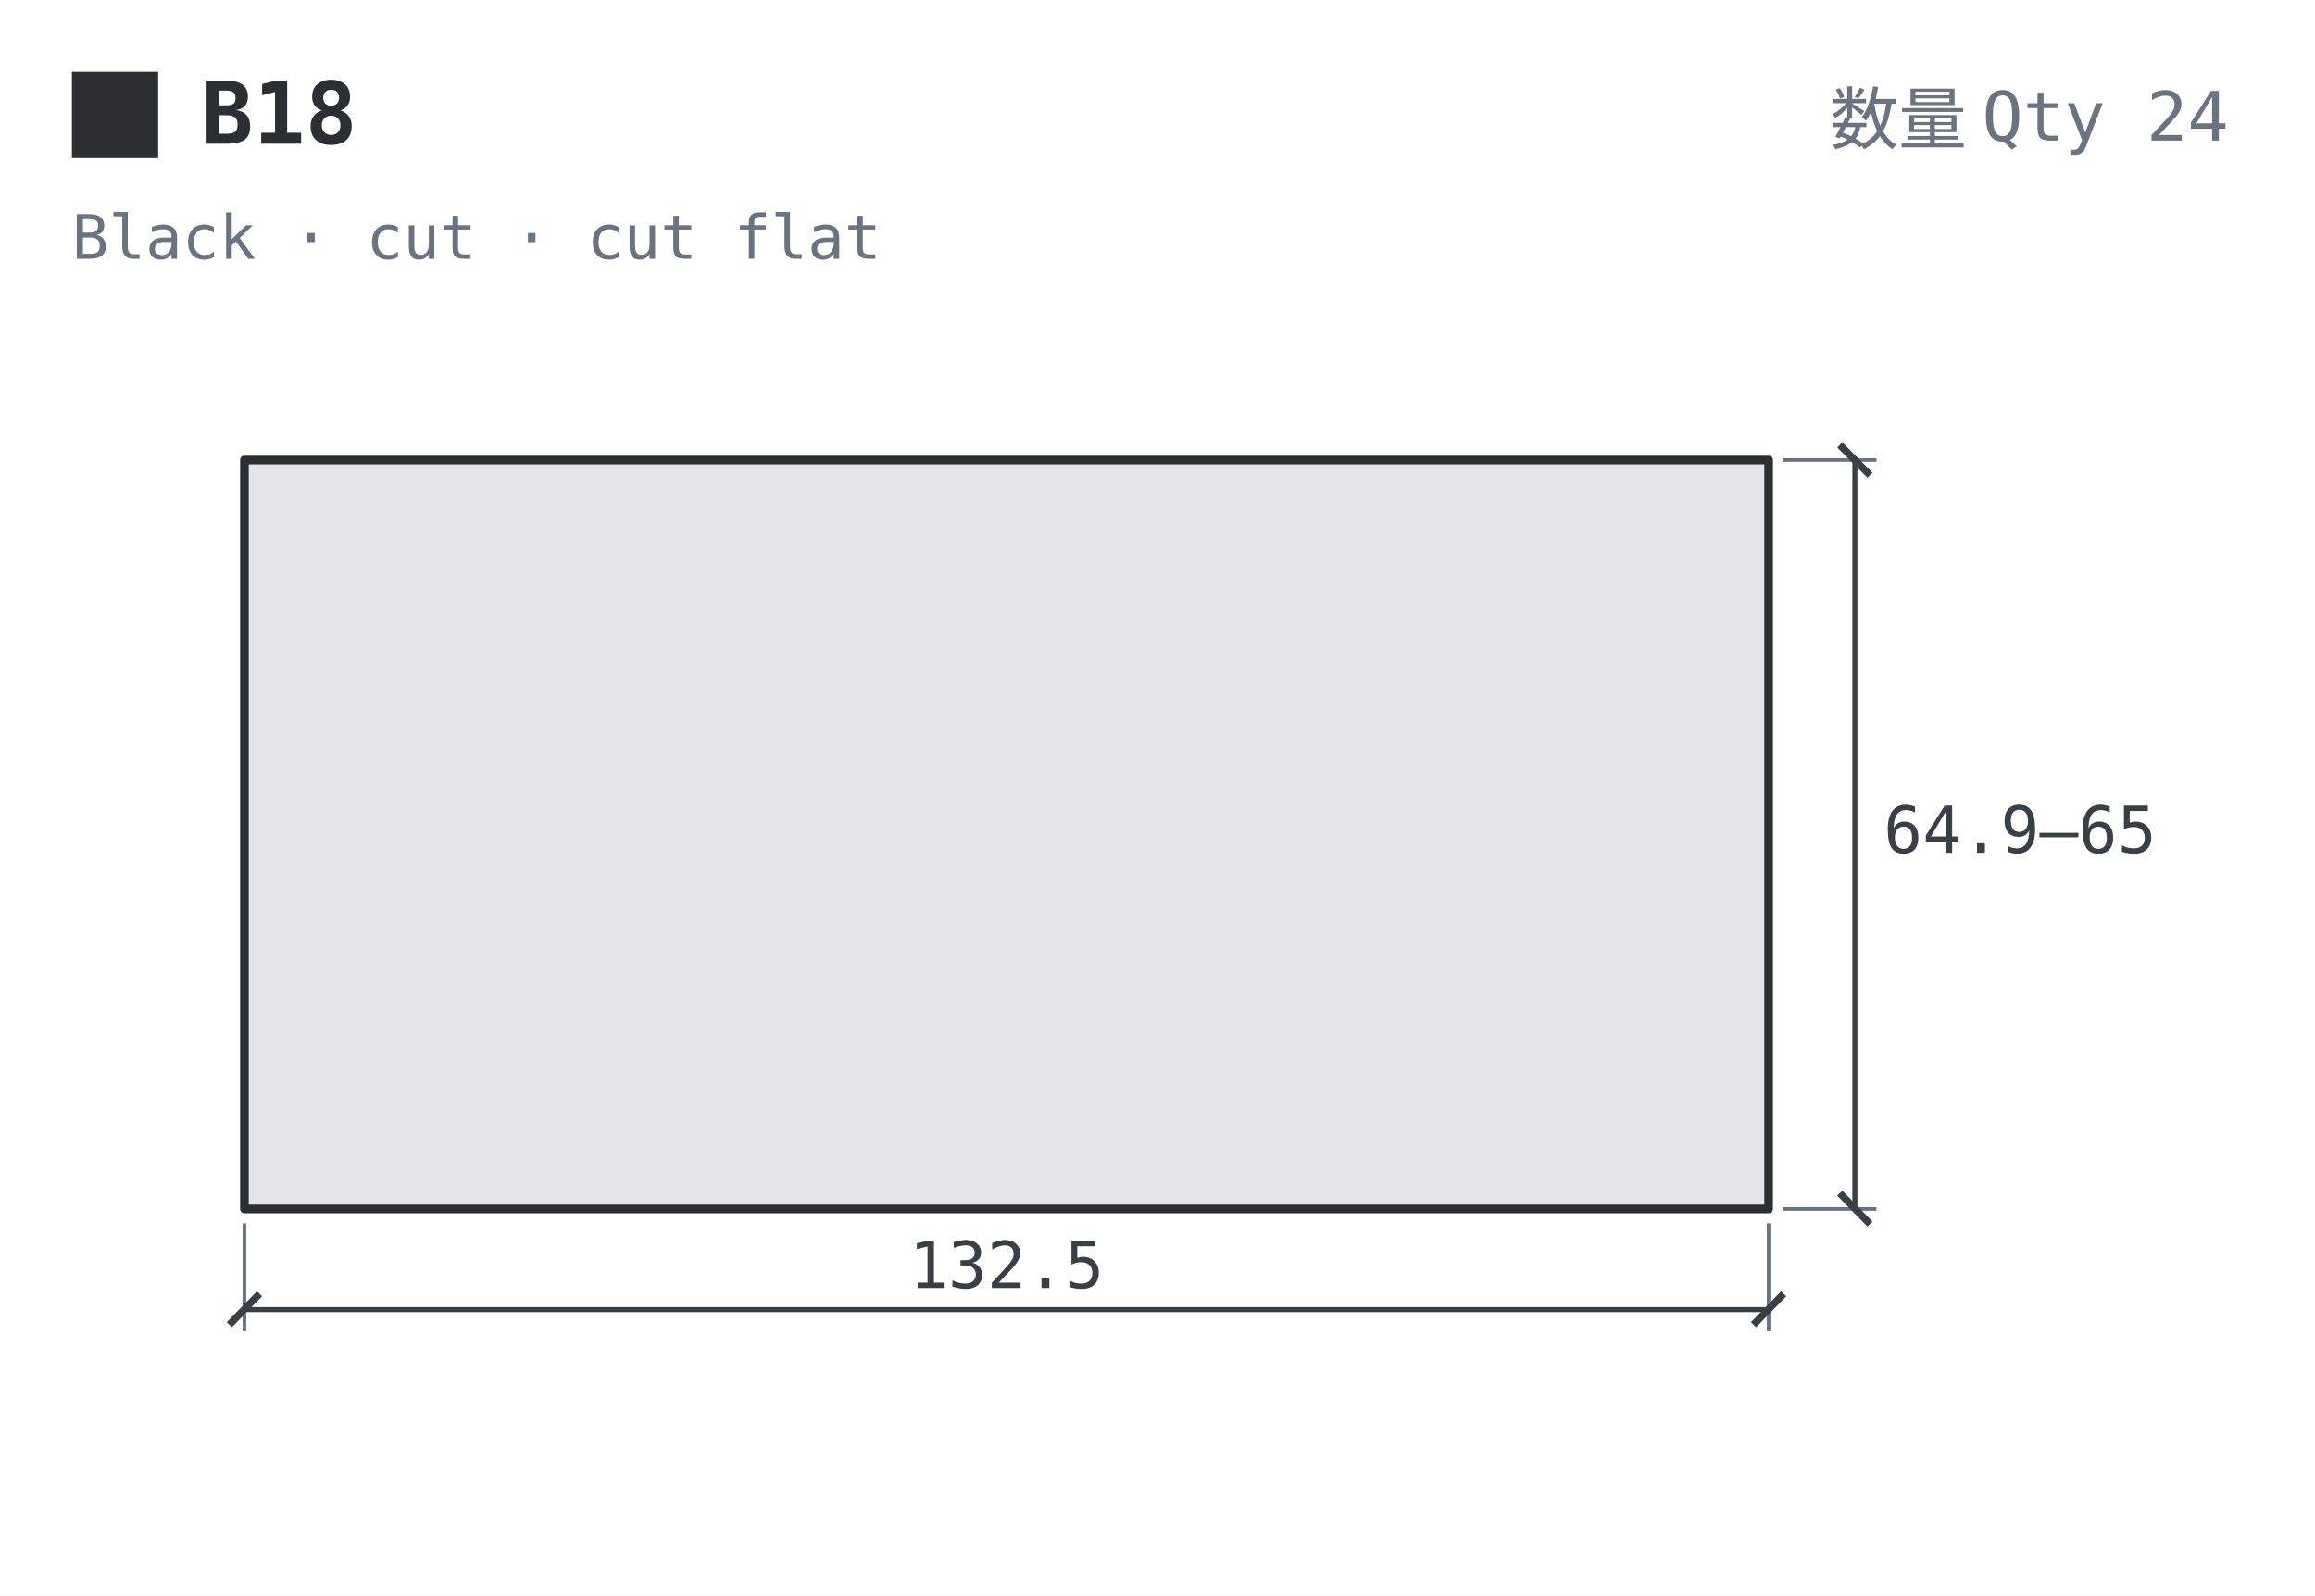
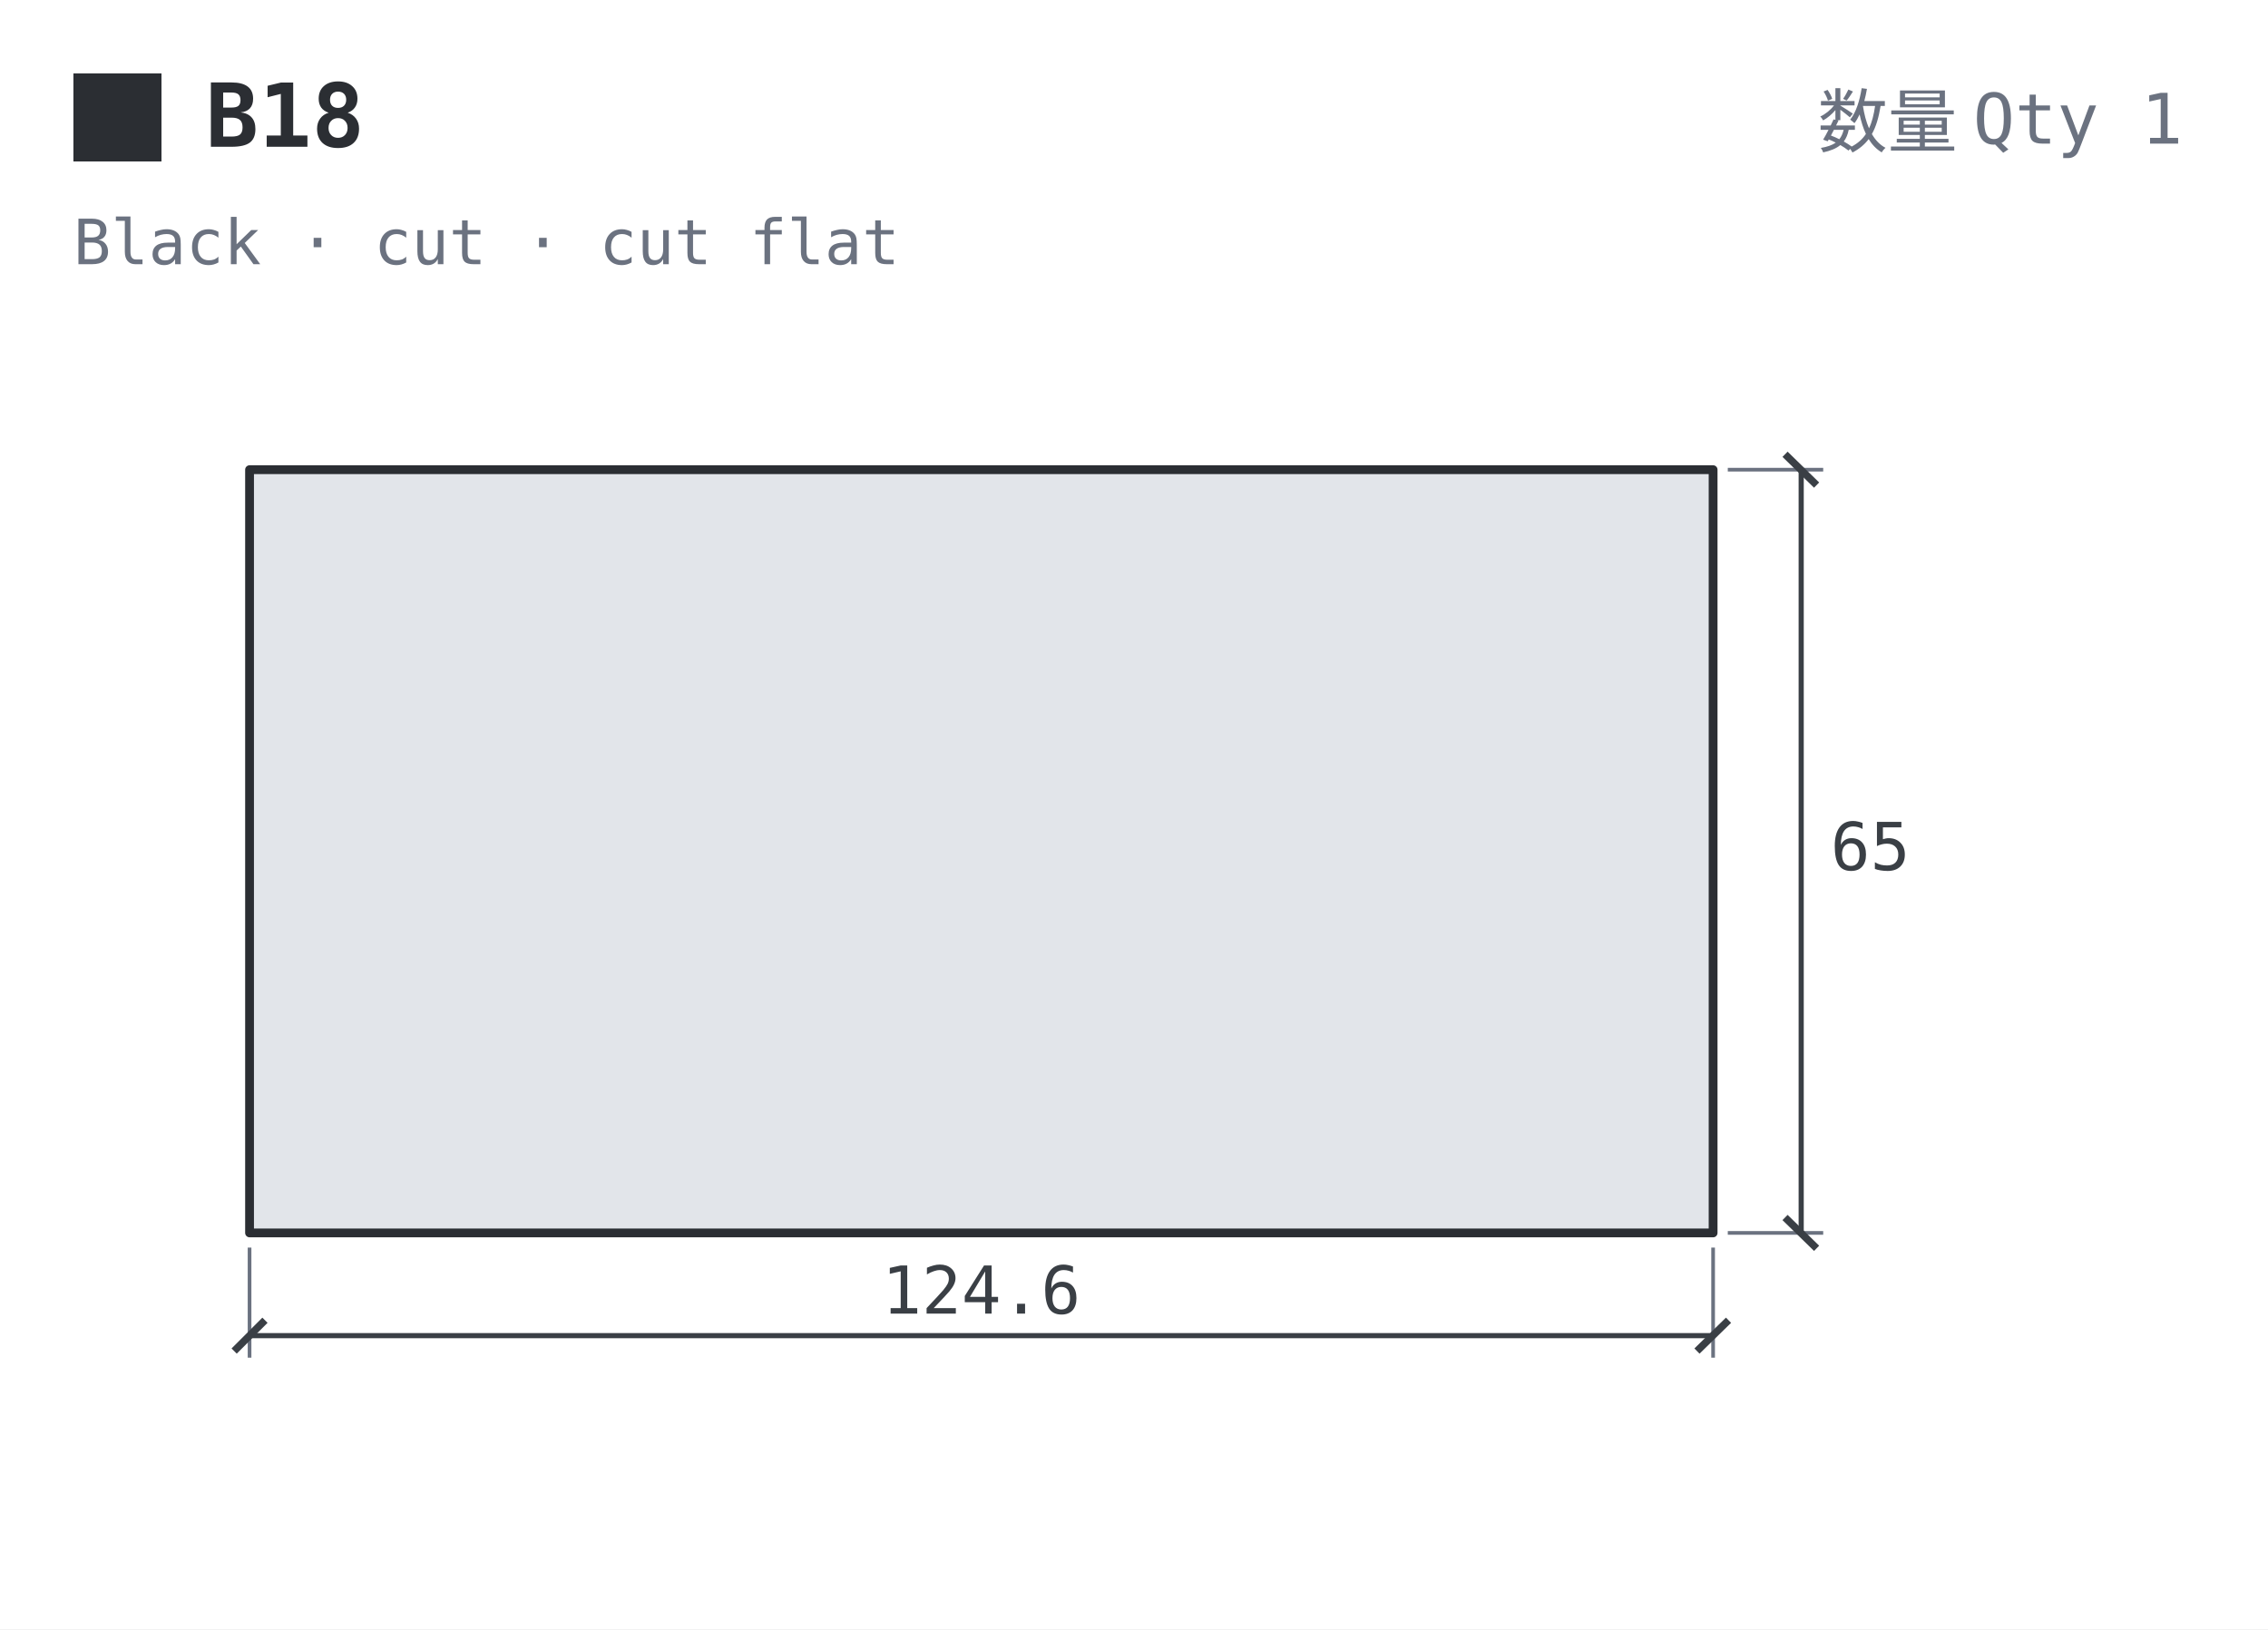
- <svg xmlns="http://www.w3.org/2000/svg" viewBox="0 0 322 222" width="322" height="222">
-   <rect width="322" height="222" fill="#ffffff" />
+ <svg xmlns="http://www.w3.org/2000/svg" viewBox="0 0 309 222" width="309" height="222">
+   <rect width="309" height="222" fill="#ffffff" />
  <rect x="10.0" y="10.0" width="12.0" height="12.0" fill="#2b2e33" stroke="none" />
  <text x="28.0" y="20.0" font-family="ui-monospace,'SFMono-Regular',Menlo,Consolas,monospace" font-size="12" fill="#2b2e33" text-anchor="start" font-weight="600">B18</text>
-   <text x="310.0" y="20.0" font-family="ui-monospace,'SFMono-Regular',Menlo,Consolas,monospace" font-size="9.5" fill="#6b7280" text-anchor="end">数量 Qty 24</text>
+   <text x="297.4" y="20.0" font-family="ui-monospace,'SFMono-Regular',Menlo,Consolas,monospace" font-size="9.5" fill="#6b7280" text-anchor="end">数量 Qty 1</text>
  <text x="10.0" y="36.0" font-family="ui-monospace,'SFMono-Regular',Menlo,Consolas,monospace" font-size="8.5" fill="#6b7280" text-anchor="start">Black · cut · cut flat</text>
-   <polygon points="246.0,168.2 34.0,168.2 34.0,64.0 246.0,64.0" fill="#e2e5ea" stroke="#2b2e33" stroke-width="1.2" stroke-linejoin="round" />
-   <line x1="34.0" y1="170.2" x2="34.0" y2="185.2" stroke="#6b7280" stroke-width="0.5" />
-   <line x1="246.0" y1="170.2" x2="246.0" y2="185.2" stroke="#6b7280" stroke-width="0.5" />
-   <line x1="34.0" y1="182.2" x2="246.0" y2="182.2" stroke="#3a3f45" stroke-width="0.7" />
-   <line x1="31.9" y1="184.3" x2="36.1" y2="180.0" stroke="#3a3f45" stroke-width="1" />
-   <line x1="243.9" y1="184.3" x2="248.1" y2="180.0" stroke="#3a3f45" stroke-width="1" />
-   <text x="140.0" y="179.2" font-family="ui-monospace,'SFMono-Regular',Menlo,Consolas,monospace" font-size="9" fill="#3a3f45" text-anchor="middle">132.5</text>
-   <line x1="248.0" y1="64.0" x2="261.0" y2="64.0" stroke="#6b7280" stroke-width="0.5" />
-   <line x1="248.0" y1="168.2" x2="261.0" y2="168.2" stroke="#6b7280" stroke-width="0.5" />
-   <line x1="258.0" y1="64.0" x2="258.0" y2="168.2" stroke="#3a3f45" stroke-width="0.7" />
-   <line x1="255.9" y1="61.9" x2="260.1" y2="66.1" stroke="#3a3f45" stroke-width="1" />
-   <line x1="255.9" y1="166.0" x2="260.1" y2="170.3" stroke="#3a3f45" stroke-width="1" />
-   <text x="262.0" y="116.1" font-family="ui-monospace,'SFMono-Regular',Menlo,Consolas,monospace" font-size="9" fill="#3a3f45" text-anchor="start" dominant-baseline="middle">64.9–65</text>
+   <polygon points="34.0,168.0 233.4,168.0 233.4,64.0 34.0,64.0" fill="#e2e5ea" stroke="#2b2e33" stroke-width="1.2" stroke-linejoin="round" />
+   <line x1="34.0" y1="170.0" x2="34.0" y2="185.0" stroke="#6b7280" stroke-width="0.5" />
+   <line x1="233.4" y1="170.0" x2="233.4" y2="185.0" stroke="#6b7280" stroke-width="0.5" />
+   <line x1="34.0" y1="182.0" x2="233.4" y2="182.0" stroke="#3a3f45" stroke-width="0.7" />
+   <line x1="31.9" y1="184.1" x2="36.1" y2="179.9" stroke="#3a3f45" stroke-width="1" />
+   <line x1="231.2" y1="184.1" x2="235.5" y2="179.9" stroke="#3a3f45" stroke-width="1" />
+   <text x="133.7" y="179.0" font-family="ui-monospace,'SFMono-Regular',Menlo,Consolas,monospace" font-size="9" fill="#3a3f45" text-anchor="middle">124.6</text>
+   <line x1="235.4" y1="64.0" x2="248.4" y2="64.0" stroke="#6b7280" stroke-width="0.5" />
+   <line x1="235.4" y1="168.0" x2="248.4" y2="168.0" stroke="#6b7280" stroke-width="0.5" />
+   <line x1="245.4" y1="64.0" x2="245.4" y2="168.0" stroke="#3a3f45" stroke-width="0.7" />
+   <line x1="243.2" y1="61.9" x2="247.5" y2="66.1" stroke="#3a3f45" stroke-width="1" />
+   <line x1="243.2" y1="165.9" x2="247.5" y2="170.1" stroke="#3a3f45" stroke-width="1" />
+   <text x="249.4" y="116.0" font-family="ui-monospace,'SFMono-Regular',Menlo,Consolas,monospace" font-size="9" fill="#3a3f45" text-anchor="start" dominant-baseline="middle">65</text>
</svg>
